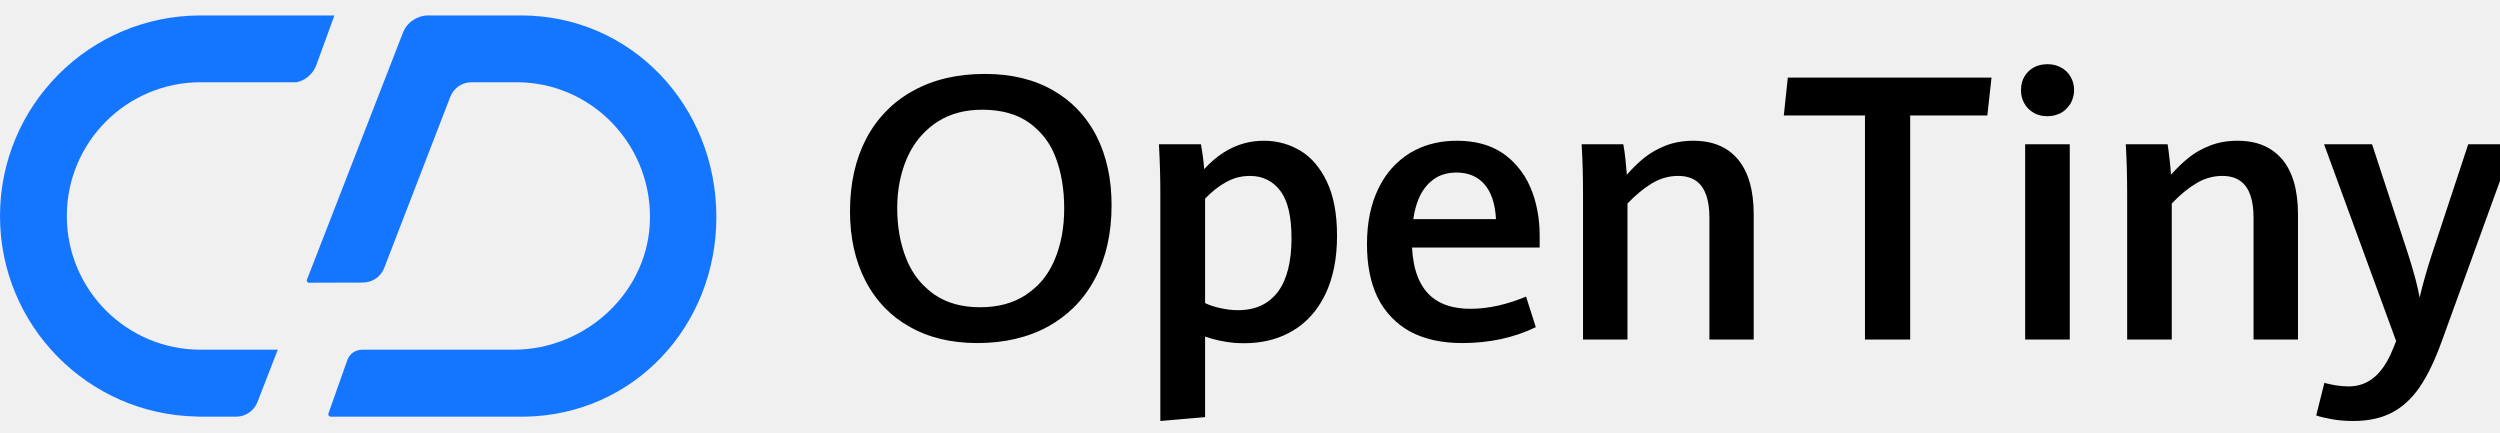
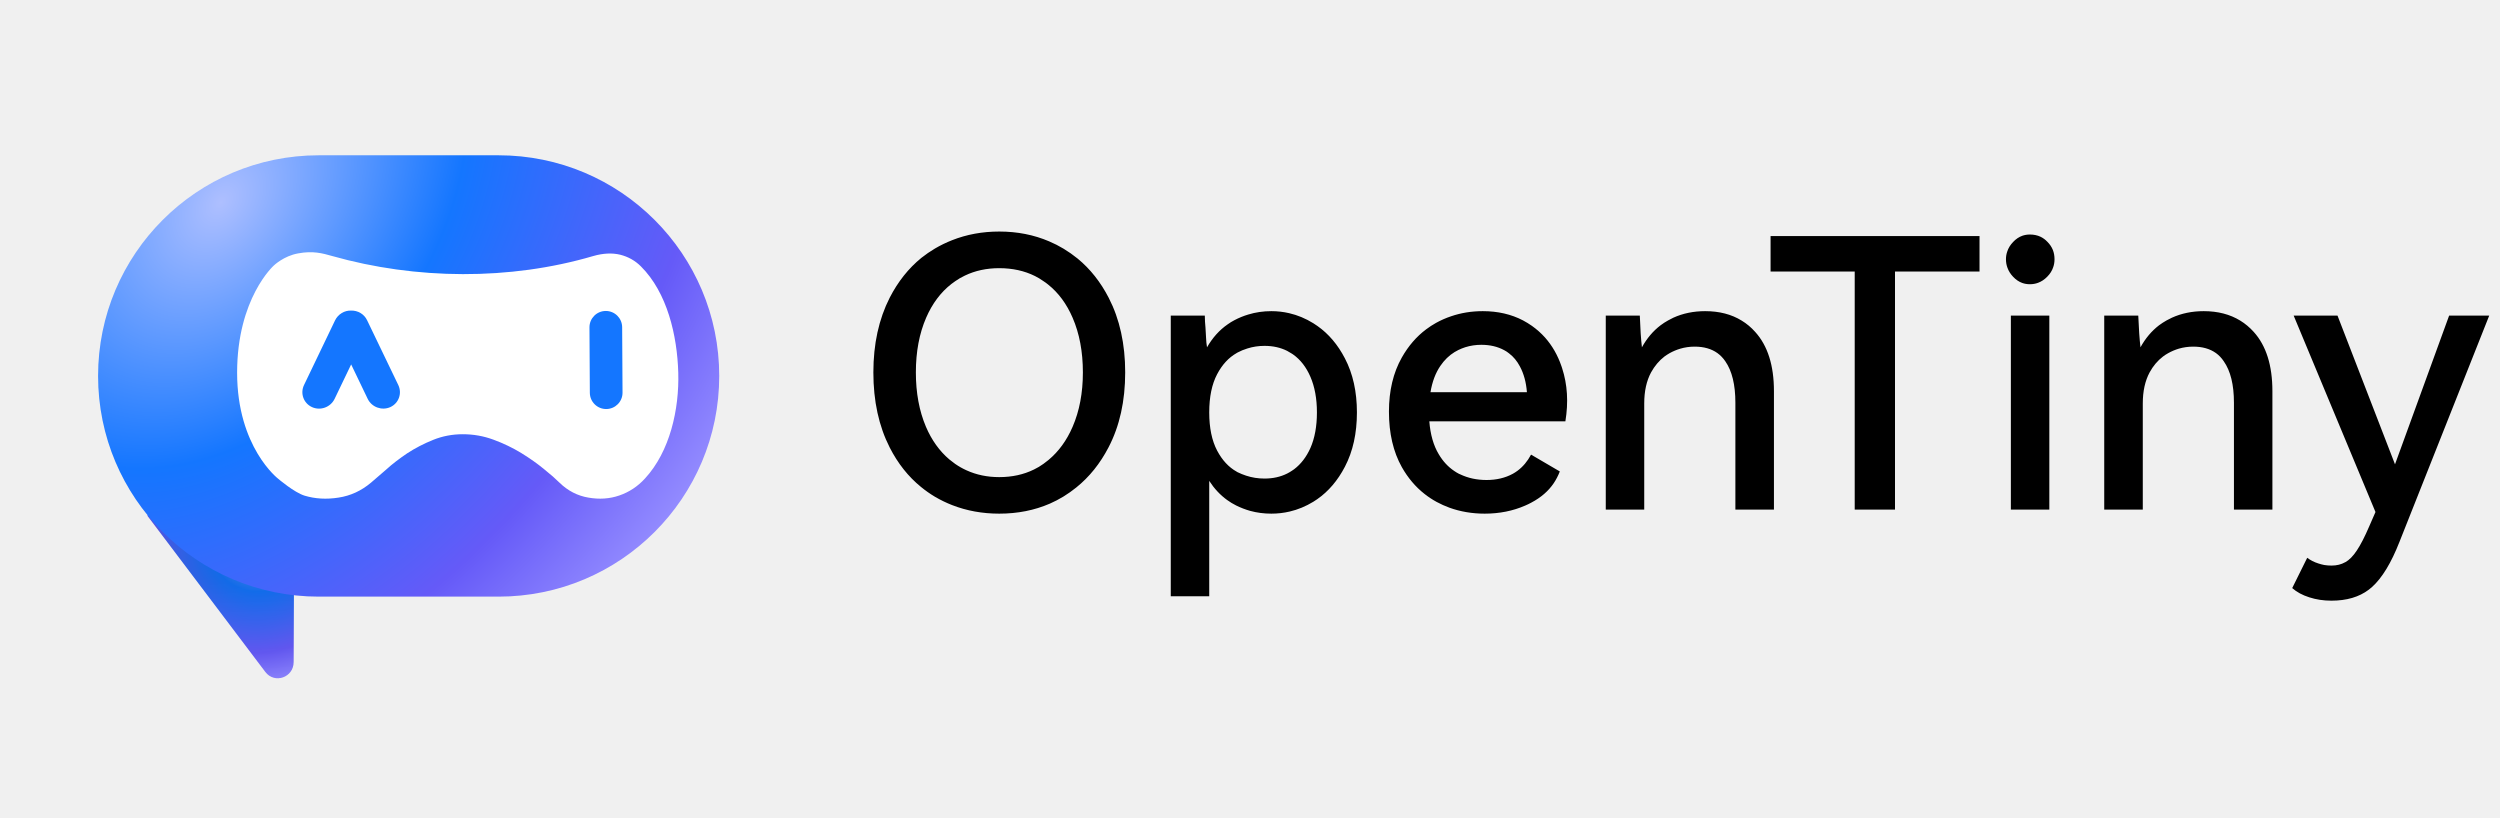
- <svg xmlns="http://www.w3.org/2000/svg" data-v-6595816a="" class="main-logo" width="162" height="28" viewBox="0 0 162 28" fill="none">
-   <path data-v-6595816a="" d="M24.89 17.38L29.18 6.27C29.4 5.71 29.94 5.33 30.55 5.33L33.48 5.33C38.25 5.33 42.12 9.24 42.12 14.06C42.12 18.84 38.02 22.66 33.28 22.66L23.47 22.66C23.03 22.66 22.64 22.93 22.5 23.35L21.28 26.8C21.25 26.89 21.32 27 21.42 27L34.03 27C41.05 26.88 46.42 21.16 46.42 14.06C46.42 6.86 40.91 1.01 33.78 1L35.24 1L33.78 1C33.77 1 33.75 1 33.74 1L27.76 1L13 1C5.82 1 0 6.82 0 14C0 21.08 5.67 26.85 12.73 26.99L12.98 27L14.53 27L15.31 27C15.91 27 16.46 26.62 16.68 26.06L18 22.66L12.99 22.66C8.21 22.66 4.33 18.78 4.33 14C4.33 9.21 8.21 5.33 13 5.33L19.23 5.33C19.81 5.2 20.29 4.78 20.5 4.21L21.67 1L27.76 1C27.03 1 26.37 1.45 26.11 2.12L19.89 18.12C19.85 18.22 19.92 18.32 20.02 18.32L23.51 18.31C24.12 18.31 24.67 17.94 24.89 17.38Z" fill="#1476FF" fill-opacity="1" fill-rule="evenodd" />
-   <path data-v-6595816a="" d="M131.8 7.32Q132.17 7.53 132.67 7.53Q133.05 7.53 133.36 7.4Q133.46 7.37 133.55 7.32Q133.73 7.22 133.87 7.08Q134.04 6.92 134.17 6.71Q134.24 6.59 134.28 6.47Q134.4 6.17 134.4 5.83Q134.4 5.4 134.22 5.06Q134.1 4.82 133.91 4.63Q133.73 4.46 133.51 4.35Q133.14 4.16 132.67 4.16Q132.16 4.16 131.77 4.38Q131.59 4.48 131.44 4.63Q131.28 4.79 131.17 4.98Q130.96 5.35 130.96 5.83Q130.96 6.31 131.16 6.67Q131.27 6.88 131.44 7.05Q131.61 7.21 131.8 7.32ZM58.92 21.16Q60.78 22.23 63.33 22.23Q65.98 22.23 67.95 21.14Q68.84 20.64 69.55 19.95Q70.39 19.13 70.97 18.03Q72.03 16.02 72.03 13.29Q72.03 10.76 71.06 8.83Q70.54 7.82 69.78 7.04Q69.11 6.35 68.23 5.85Q66.38 4.79 63.82 4.79Q61.13 4.79 59.16 5.89Q58.19 6.42 57.45 7.18Q56.67 7.96 56.13 8.99Q55.08 11 55.08 13.69Q55.08 16.24 56.07 18.17Q56.59 19.18 57.35 19.96Q58.03 20.66 58.92 21.16ZM115.59 7.48L120.85 7.48L120.85 22L123.78 22L123.78 7.48L128.78 7.48L129.05 5.03L115.85 5.03L115.59 7.48ZM66.46 19.12Q65.25 19.91 63.51 19.91Q61.76 19.91 60.57 19.1Q60.54 19.08 60.52 19.07Q60.15 18.8 59.83 18.48Q59.13 17.77 58.73 16.77Q58.14 15.32 58.14 13.48Q58.14 11.73 58.76 10.28Q59.16 9.36 59.8 8.68Q60.17 8.29 60.63 7.97Q60.71 7.91 60.8 7.86Q61.99 7.11 63.65 7.11Q65.51 7.11 66.7 7.96Q67.12 8.27 67.47 8.65Q68.08 9.32 68.42 10.24Q68.96 11.67 68.96 13.5Q68.96 15.36 68.35 16.81Q67.94 17.79 67.25 18.48Q66.91 18.81 66.51 19.08Q66.49 19.1 66.46 19.12ZM75.1 9.35Q75.19 11.04 75.19 12.44L75.19 27.28L78.09 27.03L78.09 21.81Q79.04 22.14 80.02 22.22Q80.32 22.24 80.63 22.24Q82.24 22.24 83.51 21.58Q83.64 21.51 83.77 21.43Q84.07 21.26 84.33 21.05Q85.3 20.28 85.89 19.05Q86.64 17.48 86.64 15.27Q86.64 13.15 85.98 11.77Q85.32 10.39 84.24 9.75Q83.74 9.46 83.2 9.3Q82.58 9.12 81.9 9.12Q81.25 9.12 80.65 9.28Q79.22 9.66 78.03 10.96Q77.97 10.14 77.82 9.35L75.1 9.35ZM91.5 16.04L99.77 16.04L99.77 15.27Q99.77 13.58 99.19 12.19Q98.84 11.35 98.27 10.72Q97.89 10.29 97.41 9.95Q96.21 9.12 94.41 9.12Q92.91 9.12 91.72 9.72Q91.54 9.81 91.37 9.91Q91.07 10.1 90.8 10.32Q89.88 11.06 89.32 12.22Q88.58 13.73 88.58 15.83Q88.58 17.85 89.27 19.28Q89.64 20.02 90.19 20.58Q90.69 21.1 91.35 21.47Q92.74 22.23 94.75 22.23Q97.4 22.23 99.52 21.2L98.89 19.22Q98.03 19.58 97.1 19.8Q96.17 20.01 95.28 20.01Q93.68 20.01 92.76 19.23Q91.61 18.24 91.5 16.04ZM102.49 9.35Q102.58 10.8 102.58 12.57L102.58 22L105.46 22L105.46 13.19Q106.24 12.37 107.03 11.89Q107.49 11.61 107.98 11.49Q108.35 11.4 108.75 11.4Q109.48 11.4 109.95 11.75Q110.77 12.38 110.77 14.1L110.77 22L113.64 22L113.64 13.9Q113.64 11.55 112.62 10.33Q112.33 9.99 111.98 9.74Q111.07 9.12 109.74 9.12Q108.75 9.12 107.95 9.43Q107.16 9.74 106.58 10.2Q106 10.66 105.42 11.32Q105.39 10.93 105.33 10.34Q105.27 9.75 105.19 9.35L102.49 9.35ZM137.75 9.35Q137.84 10.8 137.84 12.57L137.84 22L140.73 22L140.73 13.19Q141.5 12.37 142.3 11.89Q142.75 11.61 143.25 11.49Q143.62 11.4 144.01 11.4Q144.74 11.4 145.21 11.75Q146.03 12.38 146.03 14.1L146.03 22L148.91 22L148.91 13.9Q148.91 11.55 147.89 10.33Q147.6 9.99 147.24 9.74Q146.34 9.12 145 9.12Q144.01 9.12 143.22 9.43Q142.42 9.74 141.85 10.2Q141.27 10.66 140.68 11.32Q140.66 10.93 140.59 10.34Q140.53 9.75 140.46 9.35L137.75 9.35ZM134.12 9.35L131.23 9.35L131.23 22L134.12 22L134.12 9.35ZM151.13 27.17Q151.77 27.28 152.49 27.28Q153.96 27.28 154.99 26.74Q156.03 26.2 156.79 25.09Q157.55 23.98 158.21 22.16L162.86 9.35L159.94 9.35L157.57 16.53Q157.12 17.91 156.79 19.28Q156.63 18.3 156.05 16.48L153.71 9.35L150.6 9.35L155.27 22.1L155.08 22.57Q154.37 24.39 153.14 24.87Q152.7 25.04 152.2 25.04Q151.8 25.04 151.35 24.97Q150.91 24.89 150.62 24.81L150.09 26.92Q150.5 27.06 151.13 27.17ZM96.18 11.93Q96.86 12.69 96.94 14.2L91.58 14.2Q91.8 12.7 92.53 11.94Q92.85 11.61 93.23 11.42Q93.74 11.18 94.37 11.18Q95.12 11.18 95.68 11.51Q95.96 11.68 96.18 11.93ZM82.11 19.58Q81.34 20.1 80.23 20.1Q79.67 20.1 79.1 19.97Q78.52 19.85 78.09 19.64L78.09 12.87Q78.73 12.2 79.45 11.8Q79.72 11.65 80.01 11.55Q80.48 11.4 81.01 11.4Q81.64 11.4 82.14 11.66Q82.6 11.89 82.96 12.36Q83.69 13.31 83.69 15.43Q83.69 17.72 82.81 18.91Q82.5 19.31 82.11 19.58Z" fill="currentColor" fill-opacity="1" fill-rule="evenodd" />
+ <svg xmlns="http://www.w3.org/2000/svg" width="260" height="85" viewBox="0 0 260 85" fill="none">
+   <defs>
+     <radialGradient gradientTransform="translate(27.5804 55.3482) rotate(128.932) scale(19.5423 17.5881)" cx="0" cy="0" r="1" id="paint_radial_285_32148_0" gradientUnits="userSpaceOnUse">
+       <stop stop-color="#5ADDF8" />
+       <stop stop-color="#AEBFFF" />
+       <stop offset="0.329" stop-color="#1476FF" />
+       <stop offset="0.668" stop-color="#655AF8" />
+       <stop offset="0.868" stop-color="#948CFF" />
+       <stop offset="1" stop-color="#D25AF8" />
+       <stop offset="1" stop-color="#5A8BF8" />
+     </radialGradient>
+     <linearGradient x1="26.35" y1="72.25" x2="25.925" y2="59.925" id="paint_linear_285_32150_0" gradientUnits="userSpaceOnUse">
+       <stop stop-color="#000000" stop-opacity="0" />
+       <stop offset="1" stop-color="#000000" />
+     </linearGradient>
+     <radialGradient gradientTransform="translate(22.9501 21.005) rotate(38.3656) scale(66.1297 93.0716)" cx="0" cy="0" r="1" id="paint_radial_285_32152_0" gradientUnits="userSpaceOnUse">
+       <stop stop-color="#5ADDF8" />
+       <stop stop-color="#AEBFFF" />
+       <stop offset="0.329" stop-color="#1476FF" />
+       <stop offset="0.668" stop-color="#655AF8" />
+       <stop offset="0.868" stop-color="#948CFF" />
+       <stop offset="1" stop-color="#D25AF8" />
+       <stop offset="1" stop-color="#5A8BF8" />
+     </radialGradient>
+   </defs>
+   <path id="OpenTiny" d="M92.53 30.96Q90.83 34.3 90.83 38.73Q90.83 43.2 92.53 46.54Q93.8 49.03 95.78 50.64Q96.46 51.2 97.23 51.66Q98.1 52.17 99.02 52.53Q101.3 53.42 103.92 53.42Q106.78 53.42 109.18 52.38Q109.91 52.06 110.6 51.64Q111.3 51.21 111.93 50.7Q113.97 49.06 115.29 46.52Q117.02 43.2 117.02 38.73Q117.02 34.3 115.31 30.98Q114.04 28.51 112.07 26.89Q111.38 26.33 110.62 25.87Q109.89 25.43 109.11 25.1Q106.73 24.08 103.92 24.08Q101.3 24.08 99.02 24.98Q98.1 25.34 97.23 25.85Q96.49 26.29 95.82 26.82Q93.82 28.45 92.53 30.96ZM210.32 29.43Q210.69 29.56 211.11 29.56Q211.56 29.56 211.96 29.41Q212.48 29.22 212.91 28.78Q213.35 28.34 213.53 27.8Q213.67 27.41 213.67 26.96Q213.67 26.44 213.5 26Q213.31 25.53 212.93 25.15Q212.61 24.81 212.21 24.62Q211.72 24.39 211.11 24.39Q210.69 24.39 210.32 24.52Q209.79 24.71 209.36 25.17Q208.92 25.63 208.75 26.17Q208.62 26.54 208.62 26.96Q208.62 27.44 208.78 27.86Q208.96 28.36 209.36 28.78Q209.79 29.24 210.32 29.43ZM205.87 28.24L205.87 24.55L184.14 24.55L184.14 28.24L192.89 28.24L192.89 53L197.08 53L197.08 28.24L205.87 28.24ZM96.3 44.39Q95.25 41.92 95.25 38.73Q95.25 35.51 96.32 33.04Q97.28 30.83 98.95 29.53Q99.14 29.38 99.35 29.24Q99.83 28.9 100.35 28.66Q101.95 27.89 103.92 27.89Q105.99 27.89 107.64 28.71Q108.1 28.94 108.52 29.24Q108.77 29.4 109 29.59Q110.62 30.88 111.55 33.04Q112.62 35.51 112.62 38.73Q112.62 41.92 111.55 44.39Q110.63 46.52 109.04 47.84Q108.79 48.05 108.52 48.24Q108.05 48.58 107.53 48.83Q105.92 49.62 103.92 49.62Q102.06 49.62 100.51 48.91Q99.89 48.63 99.33 48.24Q99.02 48.02 98.73 47.78Q97.19 46.47 96.3 44.39ZM134.07 32.57Q133.17 32.36 132.22 32.36Q130.96 32.36 129.82 32.71Q129.08 32.93 128.38 33.3Q128.01 33.49 127.68 33.73Q126.39 34.62 125.53 36.12Q125.45 35.66 125.43 35.12Q125.41 34.57 125.37 34.07Q125.34 33.75 125.32 33.45Q125.3 33.14 125.3 32.82L125.3 32.82L121.76 32.82L121.76 62.01L125.76 62.01L125.76 50.01Q126.54 51.22 127.62 52Q128.06 52.32 128.56 52.57Q129.27 52.92 130.01 53.13Q131.07 53.42 132.22 53.42Q133.2 53.42 134.13 53.2Q135.41 52.9 136.59 52.18Q136.8 52.05 137 51.91Q138.75 50.69 139.87 48.54Q141.12 46.15 141.12 42.89Q141.12 39.66 139.87 37.27Q138.76 35.13 137.01 33.9Q136.8 33.75 136.59 33.62Q135.38 32.87 134.07 32.57ZM158.39 33.32Q156.55 32.36 154.21 32.36Q152.47 32.36 150.92 32.89Q150.11 33.16 149.35 33.58Q148.81 33.88 148.32 34.25Q146.81 35.38 145.79 37.18Q144.45 39.55 144.45 42.81Q144.45 46.19 145.79 48.58Q146.74 50.26 148.14 51.36Q148.73 51.83 149.41 52.2Q150.06 52.55 150.74 52.8Q152.46 53.42 154.41 53.42Q156.7 53.42 158.62 52.58Q158.95 52.44 159.26 52.27Q160.76 51.48 161.59 50.25Q161.97 49.68 162.22 49.03L159.23 47.28Q158.67 48.33 157.82 48.96Q157.59 49.13 157.34 49.27Q156.15 49.92 154.6 49.92Q153.09 49.92 151.86 49.33Q151.79 49.3 151.72 49.27Q151.47 49.14 151.24 48.98Q150.28 48.34 149.63 47.24Q148.81 45.88 148.65 43.82L162.8 43.82Q163.29 40.84 162.46 38.29Q162.42 38.19 162.39 38.08Q161.8 36.36 160.68 35.1Q160.08 34.43 159.32 33.89Q158.88 33.58 158.39 33.32ZM181.13 33.34Q179.54 32.36 177.34 32.36Q175.53 32.36 174.03 33.04Q173.75 33.17 173.49 33.32Q173.07 33.55 172.7 33.83Q171.53 34.72 170.76 36.12Q170.61 34.84 170.54 32.82L167 32.82L167 53L171 53L171 41.96Q171 40.05 171.71 38.73Q172.27 37.72 173.1 37.08Q173.36 36.89 173.64 36.73Q174.18 36.43 174.76 36.26Q175.47 36.05 176.25 36.05Q177.67 36.05 178.61 36.72Q179.08 37.06 179.43 37.57Q180.48 39.08 180.48 41.88L180.48 53L184.49 53L184.49 40.68Q184.49 36.67 182.54 34.52Q181.91 33.81 181.13 33.34ZM232.98 33.34Q231.38 32.36 229.19 32.36Q227.38 32.36 225.88 33.04Q225.6 33.17 225.33 33.32Q224.92 33.55 224.54 33.83Q223.38 34.72 222.61 36.12Q222.46 34.84 222.38 32.82L218.84 32.82L218.84 53L222.85 53L222.85 41.96Q222.85 40.05 223.56 38.73Q224.11 37.72 224.95 37.08Q225.2 36.89 225.49 36.73Q226.03 36.43 226.6 36.26Q227.32 36.05 228.1 36.05Q229.52 36.05 230.46 36.72Q230.93 37.06 231.27 37.57Q232.33 39.08 232.33 41.88L232.33 53L236.33 53L236.33 40.68Q236.33 36.67 234.39 34.52Q233.75 33.81 232.98 33.34ZM209.13 32.82L209.13 53L213.13 53L213.13 32.82L209.13 32.82ZM254.71 32.82L249.08 48.29L243.1 32.82L238.54 32.82L247.05 53.25L246.4 54.74Q245.7 56.37 245.11 57.25Q244.53 58.13 243.91 58.47L243.9 58.47Q243.29 58.82 242.47 58.82Q242.09 58.82 241.72 58.76Q241.41 58.7 241.11 58.6Q240.45 58.39 239.95 58.01L238.39 61.16Q239.09 61.78 240.16 62.12Q241.23 62.47 242.47 62.47Q244.84 62.47 246.35 61.33Q246.52 61.2 246.69 61.05Q248.26 59.64 249.55 56.34L258.88 32.82L254.71 32.82ZM152.39 36.11Q153.19 35.86 154.06 35.86Q155.41 35.86 156.44 36.42Q156.71 36.56 156.94 36.75Q157.63 37.27 158.07 38.11Q158.68 39.24 158.8 40.79L148.77 40.79Q149.04 39.16 149.8 38.05Q150.42 37.14 151.27 36.62Q151.46 36.5 151.67 36.4Q152.02 36.23 152.39 36.11ZM133.86 49.25Q132.82 49.77 131.51 49.77Q130.51 49.77 129.6 49.47Q129.14 49.32 128.69 49.1Q128.65 49.07 128.61 49.05Q127.37 48.36 126.58 46.86Q125.76 45.3 125.76 42.89Q125.76 40.48 126.58 38.92Q127.37 37.42 128.61 36.72Q128.65 36.7 128.69 36.67Q129.2 36.4 129.73 36.24Q130.58 35.97 131.51 35.97Q132.82 35.97 133.86 36.49Q134.12 36.63 134.37 36.79Q134.43 36.83 134.49 36.87Q135.63 37.68 136.28 39.18Q136.96 40.75 136.96 42.89Q136.96 45.06 136.28 46.6Q135.65 48 134.59 48.8Q134.48 48.88 134.37 48.95Q134.12 49.12 133.86 49.25Z" fill="#000000" fill-opacity="1" fill-rule="evenodd" />
+   <path id="矢量 1" d="M30.54 68.85L30.6 53.55L15.3 53.6L27.6 69.89C28.56 71.15 30.54 70.46 30.54 68.85Z" fill="url(#paint_radial_285_32148_0)" fill-opacity="1" fill-rule="evenodd" />
+   <g opacity="0.1" style="mix-blend-mode:normal">
+     <path id="矢量 1" d="M30.54 68.85L30.6 53.55L15.3 53.6L27.6 69.89C28.56 71.15 30.54 70.46 30.54 68.85Z" fill="url(#paint_linear_285_32150_0)" fill-opacity="1" fill-rule="evenodd" />
+   </g>
+   <rect id="矩形 5" x="10.2" y="16.15" rx="22.95" width="64.6" height="45.9" fill="url(#paint_radial_285_32152_0)" fill-opacity="1" />
+   <rect id="矩形 5" rx="22.525" width="63.75" height="45.05" transform="matrix(-1 0 0 1 74.375 16.5752)" fill="#000000" fill-opacity="0" />
+   <rect id="矩形 5" rx="22.525" width="63.75" height="45.05" transform="matrix(-1 0 0 1 74.375 16.5752)" stroke="#000000" stroke-opacity="0" stroke-width="1" />
+   <path id="path" d="M38.58 50.2C37.58 51.04 36.46 51.56 35.21 51.75C33.95 51.95 32.78 51.88 31.68 51.55C30.6 51.22 28.93 49.79 28.93 49.79C28.93 49.79 24.66 46.52 24.66 38.76C24.66 31.02 28.47 27.62 28.47 27.62C28.47 27.62 29.51 26.61 31.02 26.35C32.54 26.07 33.51 26.33 34.56 26.63C43.25 29.09 53.02 29.18 61.69 26.63C62.73 26.33 63.67 26.29 64.5 26.49C65.33 26.7 66.05 27.1 66.65 27.7C69.4 30.43 70.43 34.9 70.54 38.76C70.65 42.57 69.67 46.95 67.09 49.75C66.33 50.59 65.43 51.18 64.41 51.53C63.4 51.88 62.32 51.95 61.19 51.75C60.06 51.56 59.05 51.04 58.19 50.2C57.81 49.82 57.28 49.35 56.58 48.79C55.89 48.22 55.1 47.66 54.22 47.12C53.33 46.58 52.37 46.11 51.33 45.73C50.28 45.34 49.22 45.16 48.12 45.16C47.05 45.16 46.03 45.35 45.04 45.75C44.07 46.14 43.17 46.61 42.34 47.15C41.53 47.7 40.79 48.26 40.17 48.83C39.53 49.39 39 49.85 38.58 50.2Z" fill="#FFFFFF" fill-opacity="1" fill-rule="nonzero" />
+   <rect id="矩形 841" rx="1.7" width="3.4" height="10.2" transform="matrix(-0.999983 0.00577157 0.00577157 0.999983 64.6943 32.3301)" fill="#1476FF" fill-opacity="1" />
+   <path id="合并" d="M36.51 32.3C37.2 32.28 37.87 32.65 38.18 33.31L41.42 40.04C41.84 40.91 41.47 41.94 40.59 42.34C39.71 42.73 38.66 42.35 38.24 41.48L36.52 37.9L34.8 41.48C34.38 42.35 33.33 42.74 32.45 42.34C31.57 41.94 31.2 40.91 31.62 40.04L34.85 33.31C35.17 32.66 35.83 32.28 36.51 32.3Z" fill="#1476FF" fill-opacity="1" fill-rule="evenodd" />
</svg>
